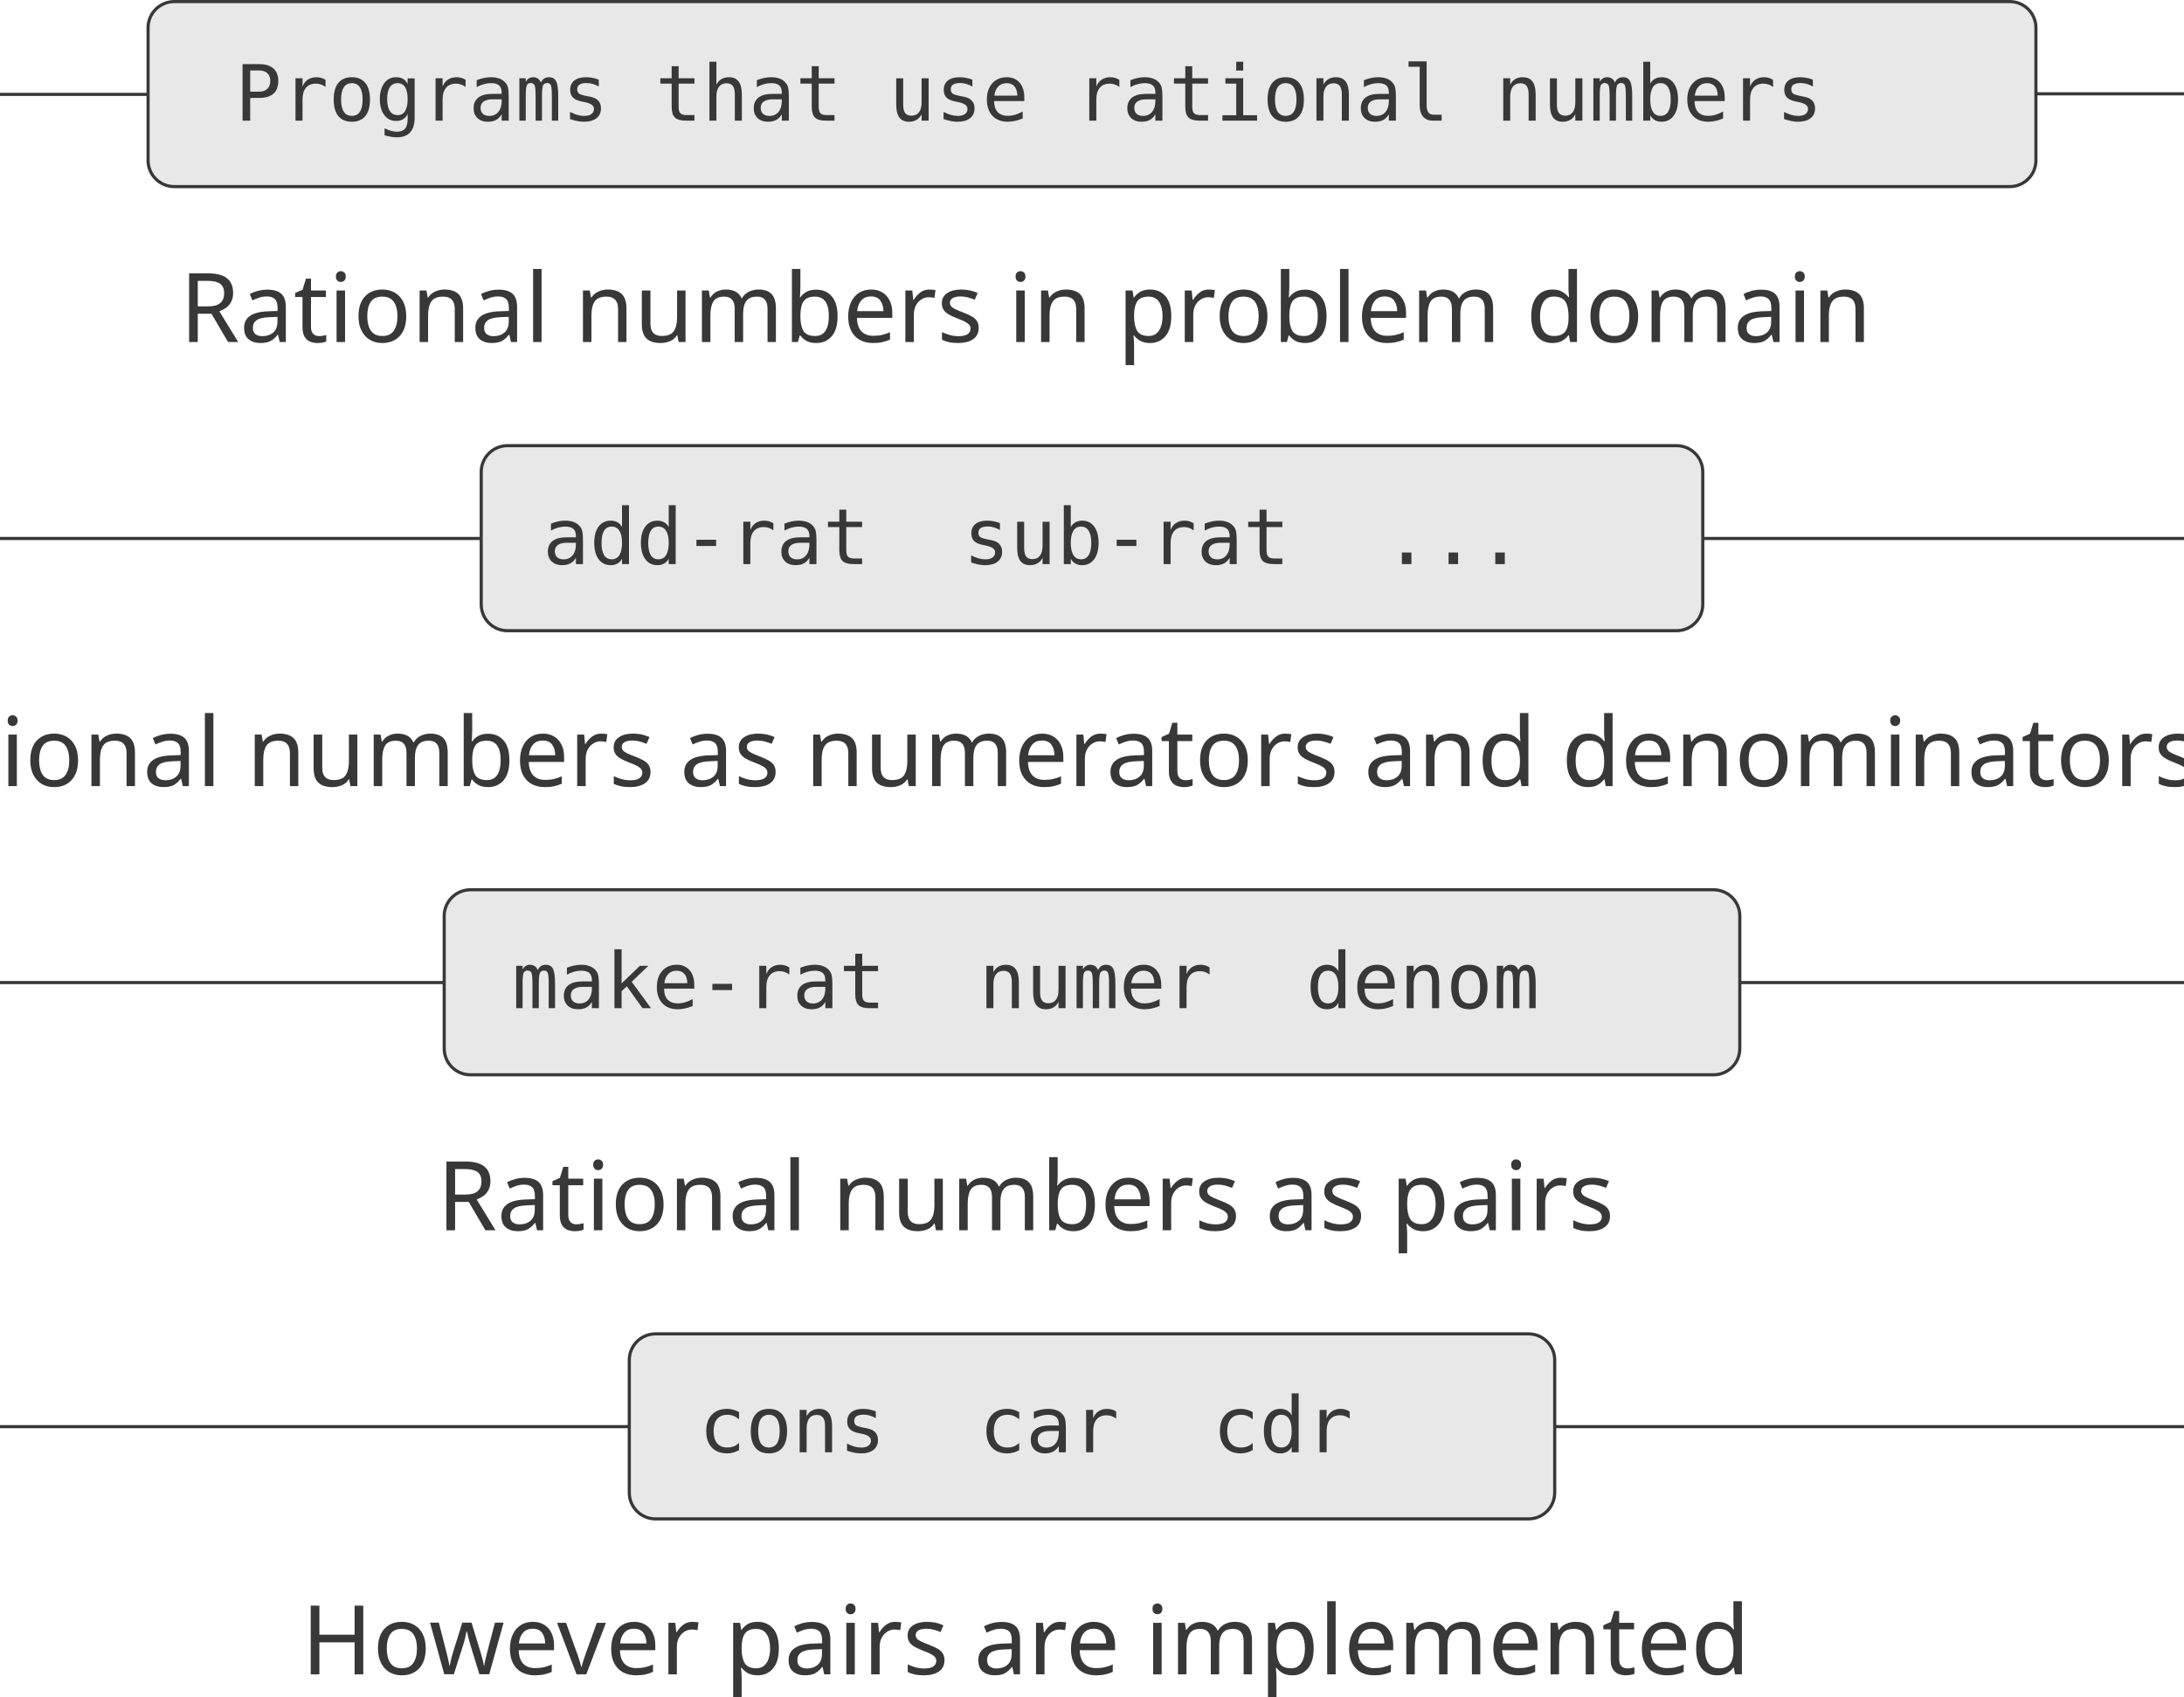
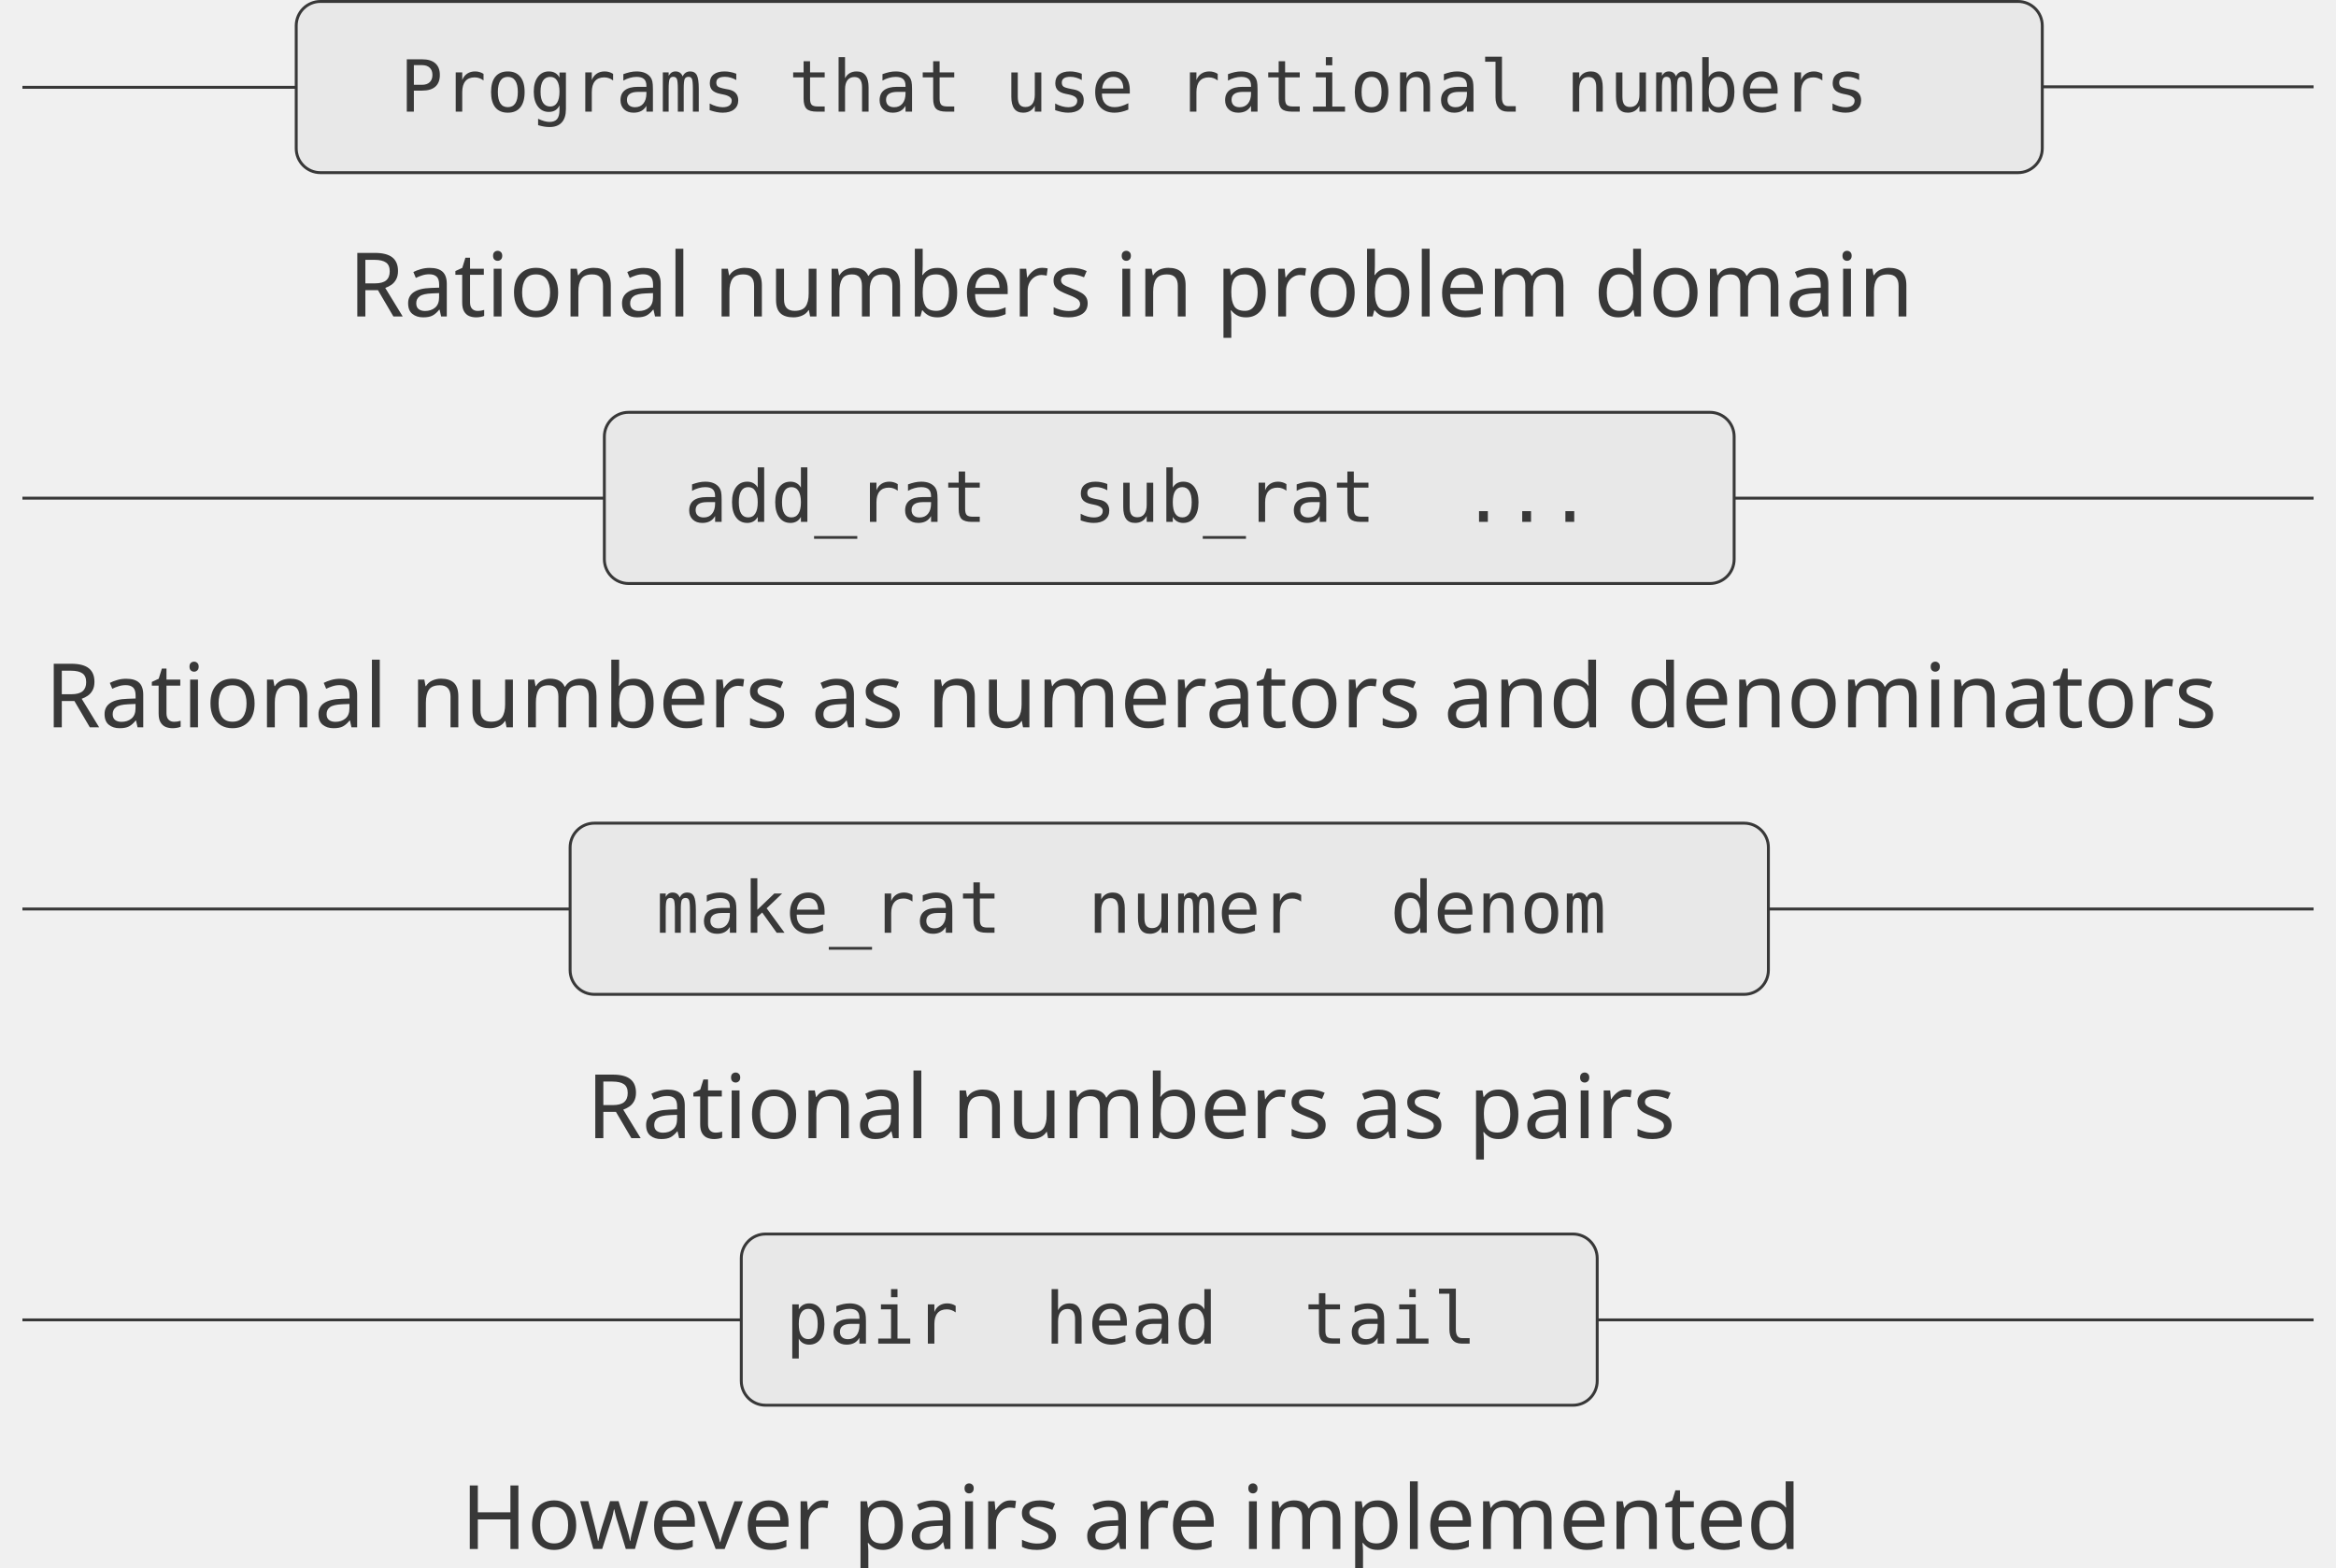
- <svg xmlns="http://www.w3.org/2000/svg" preserveAspectRatio="xMinYMin meet" viewBox="0 0 450.545 350.154" id="svg4113" style="display:inline" version="1.1" width="450.545" height="350.154">
+ <svg xmlns="http://www.w3.org/2000/svg" preserveAspectRatio="xMinYMin meet" viewBox="0 0 521.04 349.618" id="svg4113" style="display:inline" version="1.1" width="521.04" height="349.618">
  <defs id="defs4115" />
-   <rect width="100%" height="100%" fill="white" />
-   <g transform="matrix(0.8,0,0,0.8,-68.15462,-62.97994)" id="layer6" style="display:inline">
+   <g transform="matrix(0.8,0,0,0.8,-32.62814,-62.97994)" id="layer6" style="display:inline">
    <rect width="486.818" height="47.727" rx="6.764" ry="6.764" x="123.375" y="79.131" id="rect4103" style="display:inline;fill:#e8e8e8;fill-opacity:1;stroke:#383838;stroke-width:0.812;stroke-linecap:round;stroke-linejoin:round;stroke-miterlimit:4;stroke-dasharray:none;stroke-dashoffset:0;stroke-opacity:1" />
    <rect width="315" height="47.727" rx="6.764" ry="6.764" x="209.284" y="193.676" id="rect4103-6" style="display:inline;fill:#e8e8e8;fill-opacity:1;stroke:#383838;stroke-width:0.812;stroke-linecap:round;stroke-linejoin:round;stroke-miterlimit:4;stroke-dasharray:none;stroke-dashoffset:0;stroke-opacity:1" />
    <rect width="334.091" height="47.727" rx="6.764" ry="6.764" x="199.739" y="308.221" id="rect4103-5" style="display:inline;fill:#e8e8e8;fill-opacity:1;stroke:#383838;stroke-width:0.812;stroke-linecap:round;stroke-linejoin:round;stroke-miterlimit:4;stroke-dasharray:none;stroke-dashoffset:0;stroke-opacity:1" />
    <rect width="238.636" height="47.727" rx="6.764" ry="6.764" x="247.466" y="422.767" id="rect4103-69" style="display:inline;fill:#e8e8e8;fill-opacity:1;stroke:#383838;stroke-width:0.812;stroke-linecap:round;stroke-linejoin:round;stroke-miterlimit:4;stroke-dasharray:none;stroke-dashoffset:0;stroke-opacity:1" />
  </g>
-   <g transform="matrix(0.8,0,0,0.8,-68.15462,-62.97994)" id="layer3" style="display:inline">
-     <text x="366.648" y="109.847" id="text6868" xml:space="preserve" style="font-style:normal;font-variant:normal;font-weight:normal;font-stretch:normal;font-size:24.818px;line-height:125%;font-family:'Linux Biolinum O';-inkscape-font-specification:'Linux Biolinum O';text-align:center;letter-spacing:0px;word-spacing:0px;text-anchor:middle;fill:#383838;fill-opacity:1;stroke:none">
-       <tspan x="366.648" y="109.847" id="tspan6870" style="font-style:normal;font-variant:normal;font-weight:normal;font-stretch:normal;font-size:20px;font-family:Inconsolata;-inkscape-font-specification:Inconsolata">Programs that use rational numbers</tspan>
-     </text>
-     <text x="365.829" y="166.949" id="text6872" xml:space="preserve" style="font-style:normal;font-variant:normal;font-weight:normal;font-stretch:normal;font-size:24.818px;line-height:125%;font-family:'Linux Biolinum O';-inkscape-font-specification:'Linux Biolinum O';text-align:center;letter-spacing:0px;word-spacing:0px;text-anchor:middle;fill:#383838;fill-opacity:1;stroke:none">
-       <tspan x="365.829" y="166.949" id="tspan6874">Rational numbers in problem domain</tspan>
-     </text>
-     <text x="367.738" y="224.222" id="text6876" xml:space="preserve" style="font-style:normal;font-variant:normal;font-weight:normal;font-stretch:normal;font-size:24.818px;line-height:125%;font-family:'Linux Biolinum O';-inkscape-font-specification:'Linux Biolinum O';text-align:center;letter-spacing:0px;word-spacing:0px;text-anchor:middle;fill:#383838;fill-opacity:1;stroke:none">
-       <tspan x="367.738" y="224.222" id="tspan6878" style="font-style:normal;font-variant:normal;font-weight:normal;font-stretch:normal;font-size:20px;font-family:Inconsolata;-inkscape-font-specification:Inconsolata">add-rat  sub-rat  ...</tspan>
-     </text>
-     <text x="365.829" y="281.494" id="text6880" xml:space="preserve" style="font-style:normal;font-variant:normal;font-weight:normal;font-stretch:normal;font-size:24.818px;line-height:125%;font-family:'Linux Biolinum O';-inkscape-font-specification:'Linux Biolinum O';text-align:center;letter-spacing:0px;word-spacing:0px;text-anchor:middle;fill:#383838;fill-opacity:1;stroke:none">
-       <tspan x="365.829" y="281.494" id="tspan6882">Rational numbers as numerators and denominators</tspan>
-     </text>
-     <text x="365.829" y="338.767" id="text6884" xml:space="preserve" style="font-style:normal;font-variant:normal;font-weight:normal;font-stretch:normal;font-size:24.818px;line-height:125%;font-family:'Linux Biolinum O';-inkscape-font-specification:'Linux Biolinum O';text-align:center;letter-spacing:0px;word-spacing:0px;text-anchor:middle;fill:#383838;fill-opacity:1;stroke:none">
-       <tspan x="365.829" y="338.767" id="tspan6886" style="font-style:normal;font-variant:normal;font-weight:normal;font-stretch:normal;font-size:20px;font-family:Inconsolata;-inkscape-font-specification:Inconsolata">make-rat  numer  denom</tspan>
-     </text>
-     <text x="365.829" y="396.04" id="text6888" xml:space="preserve" style="font-style:normal;font-variant:normal;font-weight:normal;font-stretch:normal;font-size:24.818px;line-height:125%;font-family:'Linux Biolinum O';-inkscape-font-specification:'Linux Biolinum O';text-align:center;letter-spacing:0px;word-spacing:0px;text-anchor:middle;fill:#383838;fill-opacity:1;stroke:none">
-       <tspan x="365.829" y="396.04" id="tspan6890">Rational numbers as pairs</tspan>
-     </text>
-     <text x="365.829" y="453.312" id="text6892" xml:space="preserve" style="font-style:normal;font-variant:normal;font-weight:normal;font-stretch:normal;font-size:24.818px;line-height:125%;font-family:'Linux Biolinum O';-inkscape-font-specification:'Linux Biolinum O';text-align:center;letter-spacing:0px;word-spacing:0px;text-anchor:middle;fill:#383838;fill-opacity:1;stroke:none">
-       <tspan x="365.829" y="453.312" id="tspan6894" style="font-style:normal;font-variant:normal;font-weight:normal;font-stretch:normal;font-size:20px;font-family:Inconsolata;-inkscape-font-specification:Inconsolata">cons  car  cdr</tspan>
-     </text>
-     <text x="365.829" y="510.585" id="text6896" xml:space="preserve" style="font-style:normal;font-variant:normal;font-weight:normal;font-stretch:normal;font-size:24.818px;line-height:125%;font-family:'Linux Biolinum O';-inkscape-font-specification:'Linux Biolinum O';text-align:center;letter-spacing:0px;word-spacing:0px;text-anchor:middle;fill:#383838;fill-opacity:1;stroke:none">
-       <tspan x="365.829" y="510.585" id="tspan6898">However pairs are implemented</tspan>
-     </text>
-   </g>
-   <g transform="matrix(0.8,0,0,0.8,-68.15462,-62.97994)" id="layer5" style="display:inline">
-     <path d="m 610.193,102.921 h 38.182" id="path4105" style="fill:none;stroke:#383838;stroke-width:0.812;stroke-linecap:butt;stroke-linejoin:round;stroke-miterlimit:4;stroke-dasharray:none;stroke-opacity:1" />
-     <path d="M 85.193,103.063 H 123.375" id="path4105-9" style="display:inline;fill:none;stroke:#383838;stroke-width:0.812;stroke-linecap:butt;stroke-linejoin:round;stroke-miterlimit:4;stroke-dasharray:none;stroke-opacity:1" />
-     <path d="M 524.284,217.608 H 648.375" id="path4105-0" style="display:inline;fill:none;stroke:#383838;stroke-width:0.812;stroke-linecap:butt;stroke-linejoin:round;stroke-miterlimit:4;stroke-dasharray:none;stroke-opacity:1" />
-     <path d="M 85.193,217.608 H 209.284" id="path4105-9-9" style="display:inline;fill:none;stroke:#383838;stroke-width:0.812;stroke-linecap:butt;stroke-linejoin:round;stroke-miterlimit:4;stroke-dasharray:none;stroke-opacity:1" />
-     <path d="M 533.829,332.153 H 648.375" id="path4105-3" style="display:inline;fill:none;stroke:#383838;stroke-width:0.812;stroke-linecap:butt;stroke-linejoin:round;stroke-miterlimit:4;stroke-dasharray:none;stroke-opacity:1" />
-     <path d="M 85.193,332.153 H 199.739" id="path4105-9-7" style="display:inline;fill:none;stroke:#383838;stroke-width:0.812;stroke-linecap:butt;stroke-linejoin:round;stroke-miterlimit:4;stroke-dasharray:none;stroke-opacity:1" />
-     <path d="M 486.102,446.699 H 648.375" id="path4105-7" style="display:inline;fill:none;stroke:#383838;stroke-width:0.812;stroke-linecap:butt;stroke-linejoin:round;stroke-miterlimit:4;stroke-dasharray:none;stroke-opacity:1" />
-     <path d="M 85.193,446.699 H 247.466" id="path4105-9-2" style="display:inline;fill:none;stroke:#383838;stroke-width:0.812;stroke-linecap:butt;stroke-linejoin:round;stroke-miterlimit:4;stroke-dasharray:none;stroke-opacity:1" />
+   <text style="font-style:normal;font-variant:normal;font-weight:normal;font-stretch:normal;font-size:19.855px;line-height:125%;font-family:'Linux Biolinum O';-inkscape-font-specification:'Linux Biolinum O';text-align:center;letter-spacing:0px;word-spacing:0px;text-anchor:middle;fill:#383838;fill-opacity:1;stroke:none;stroke-width:0.8" xml:space="preserve" id="text6868" y="24.897" x="260.69">
+     <tspan style="font-style:normal;font-variant:normal;font-weight:normal;font-stretch:normal;font-size:16px;font-family:Inconsolata;-inkscape-font-specification:Inconsolata;stroke-width:0.8" id="tspan6870" y="24.897" x="260.69">Programs that use rational numbers</tspan>
+   </text>
+   <text style="font-style:normal;font-variant:normal;font-weight:normal;font-stretch:normal;font-size:19.855px;line-height:125%;font-family:'Linux Biolinum O';-inkscape-font-specification:'Linux Biolinum O';text-align:center;letter-spacing:0px;word-spacing:0px;text-anchor:middle;fill:#383838;fill-opacity:1;stroke:none;stroke-width:0.8" xml:space="preserve" id="text6872" y="70.579" x="260.035">
+     <tspan id="tspan6874" y="70.579" x="260.035" style="stroke-width:0.8">Rational numbers in problem domain</tspan>
+   </text>
+   <text style="font-style:normal;font-variant:normal;font-weight:normal;font-stretch:normal;font-size:19.855px;line-height:125%;font-family:'Linux Biolinum O';-inkscape-font-specification:'Linux Biolinum O';text-align:center;letter-spacing:0px;word-spacing:0px;text-anchor:middle;fill:#383838;fill-opacity:1;stroke:none;stroke-width:0.8" xml:space="preserve" id="text6876" y="116.397" x="261.563">
+     <tspan style="font-style:normal;font-variant:normal;font-weight:normal;font-stretch:normal;font-size:16px;font-family:Inconsolata;-inkscape-font-specification:Inconsolata;stroke-width:0.8" id="tspan6878" y="116.397" x="261.563">add_rat  sub_rat  ...</tspan>
+   </text>
+   <text style="font-style:normal;font-variant:normal;font-weight:normal;font-stretch:normal;font-size:19.855px;line-height:125%;font-family:'Linux Biolinum O';-inkscape-font-specification:'Linux Biolinum O';text-align:center;letter-spacing:0px;word-spacing:0px;text-anchor:middle;fill:#383838;fill-opacity:1;stroke:none;stroke-width:0.8" xml:space="preserve" id="text6880" y="162.215" x="260.035">
+     <tspan id="tspan6882" y="162.215" x="260.035" style="stroke-width:0.8">Rational numbers as numerators and denominators</tspan>
+   </text>
+   <text style="font-style:normal;font-variant:normal;font-weight:normal;font-stretch:normal;font-size:19.855px;line-height:125%;font-family:'Linux Biolinum O';-inkscape-font-specification:'Linux Biolinum O';text-align:center;letter-spacing:0px;word-spacing:0px;text-anchor:middle;fill:#383838;fill-opacity:1;stroke:none;stroke-width:0.8" xml:space="preserve" id="text6884" y="208.034" x="260.035">
+     <tspan style="font-style:normal;font-variant:normal;font-weight:normal;font-stretch:normal;font-size:16px;font-family:Inconsolata;-inkscape-font-specification:Inconsolata;stroke-width:0.8" id="tspan6886" y="208.034" x="260.035">make_rat  numer  denom</tspan>
+   </text>
+   <text style="font-style:normal;font-variant:normal;font-weight:normal;font-stretch:normal;font-size:19.855px;line-height:125%;font-family:'Linux Biolinum O';-inkscape-font-specification:'Linux Biolinum O';text-align:center;letter-spacing:0px;word-spacing:0px;text-anchor:middle;fill:#383838;fill-opacity:1;stroke:none;stroke-width:0.8" xml:space="preserve" id="text6888" y="253.852" x="260.035">
+     <tspan id="tspan6890" y="253.852" x="260.035" style="stroke-width:0.8">Rational numbers as pairs</tspan>
+   </text>
+   <text style="font-style:normal;font-variant:normal;font-weight:normal;font-stretch:normal;font-size:19.855px;line-height:125%;font-family:'Linux Biolinum O';-inkscape-font-specification:'Linux Biolinum O';text-align:center;letter-spacing:0px;word-spacing:0px;text-anchor:middle;fill:#383838;fill-opacity:1;stroke:none;stroke-width:0.8" xml:space="preserve" id="text6892" y="299.67" x="260.035">
+     <tspan style="font-style:normal;font-variant:normal;font-weight:normal;font-stretch:normal;font-size:16px;font-family:Inconsolata;-inkscape-font-specification:Inconsolata;stroke-width:0.8" id="tspan6894" y="299.67" x="260.035">pair  head  tail</tspan>
+   </text>
+   <text style="font-style:normal;font-variant:normal;font-weight:normal;font-stretch:normal;font-size:19.855px;line-height:125%;font-family:'Linux Biolinum O';-inkscape-font-specification:'Linux Biolinum O';text-align:center;letter-spacing:0px;word-spacing:0px;text-anchor:middle;fill:#383838;fill-opacity:1;stroke:none;stroke-width:0.8" xml:space="preserve" id="text6896" y="345.488" x="260.035">
+     <tspan id="tspan6898" y="345.488" x="260.035" style="stroke-width:0.8">However pairs are implemented</tspan>
+   </text>
+   <g transform="matrix(0.8,0,0,0.8,-32.62814,-62.97994)" id="layer5" style="display:inline">
+     <path d="m 610.193,102.921 h 75.643" id="path4105" style="fill:none;stroke:#383838;stroke-width:0.812;stroke-linecap:butt;stroke-linejoin:round;stroke-miterlimit:4;stroke-dasharray:none;stroke-opacity:1" />
+     <path d="m 47.035,103.063 h 76.34" id="path4105-9" style="display:inline;fill:none;stroke:#383838;stroke-width:0.812;stroke-linecap:butt;stroke-linejoin:round;stroke-miterlimit:4;stroke-dasharray:none;stroke-opacity:1" />
+     <path d="M 524.284,217.608 H 685.835" id="path4105-0" style="display:inline;fill:none;stroke:#383838;stroke-width:0.812;stroke-linecap:butt;stroke-linejoin:round;stroke-miterlimit:4;stroke-dasharray:none;stroke-opacity:1" />
+     <path d="M 47.035,217.608 H 209.284" id="path4105-9-9" style="display:inline;fill:none;stroke:#383838;stroke-width:0.812;stroke-linecap:butt;stroke-linejoin:round;stroke-miterlimit:4;stroke-dasharray:none;stroke-opacity:1" />
+     <path d="M 533.829,332.153 H 685.835" id="path4105-3" style="display:inline;fill:none;stroke:#383838;stroke-width:0.812;stroke-linecap:butt;stroke-linejoin:round;stroke-miterlimit:4;stroke-dasharray:none;stroke-opacity:1" />
+     <path d="M 47.035,332.153 H 199.739" id="path4105-9-7" style="display:inline;fill:none;stroke:#383838;stroke-width:0.812;stroke-linecap:butt;stroke-linejoin:round;stroke-miterlimit:4;stroke-dasharray:none;stroke-opacity:1" />
+     <path d="M 486.102,446.699 H 685.835" id="path4105-7" style="display:inline;fill:none;stroke:#383838;stroke-width:0.812;stroke-linecap:butt;stroke-linejoin:round;stroke-miterlimit:4;stroke-dasharray:none;stroke-opacity:1" />
+     <path d="M 47.035,446.699 H 247.466" id="path4105-9-2" style="display:inline;fill:none;stroke:#383838;stroke-width:0.812;stroke-linecap:butt;stroke-linejoin:round;stroke-miterlimit:4;stroke-dasharray:none;stroke-opacity:1" />
  </g>
</svg>
